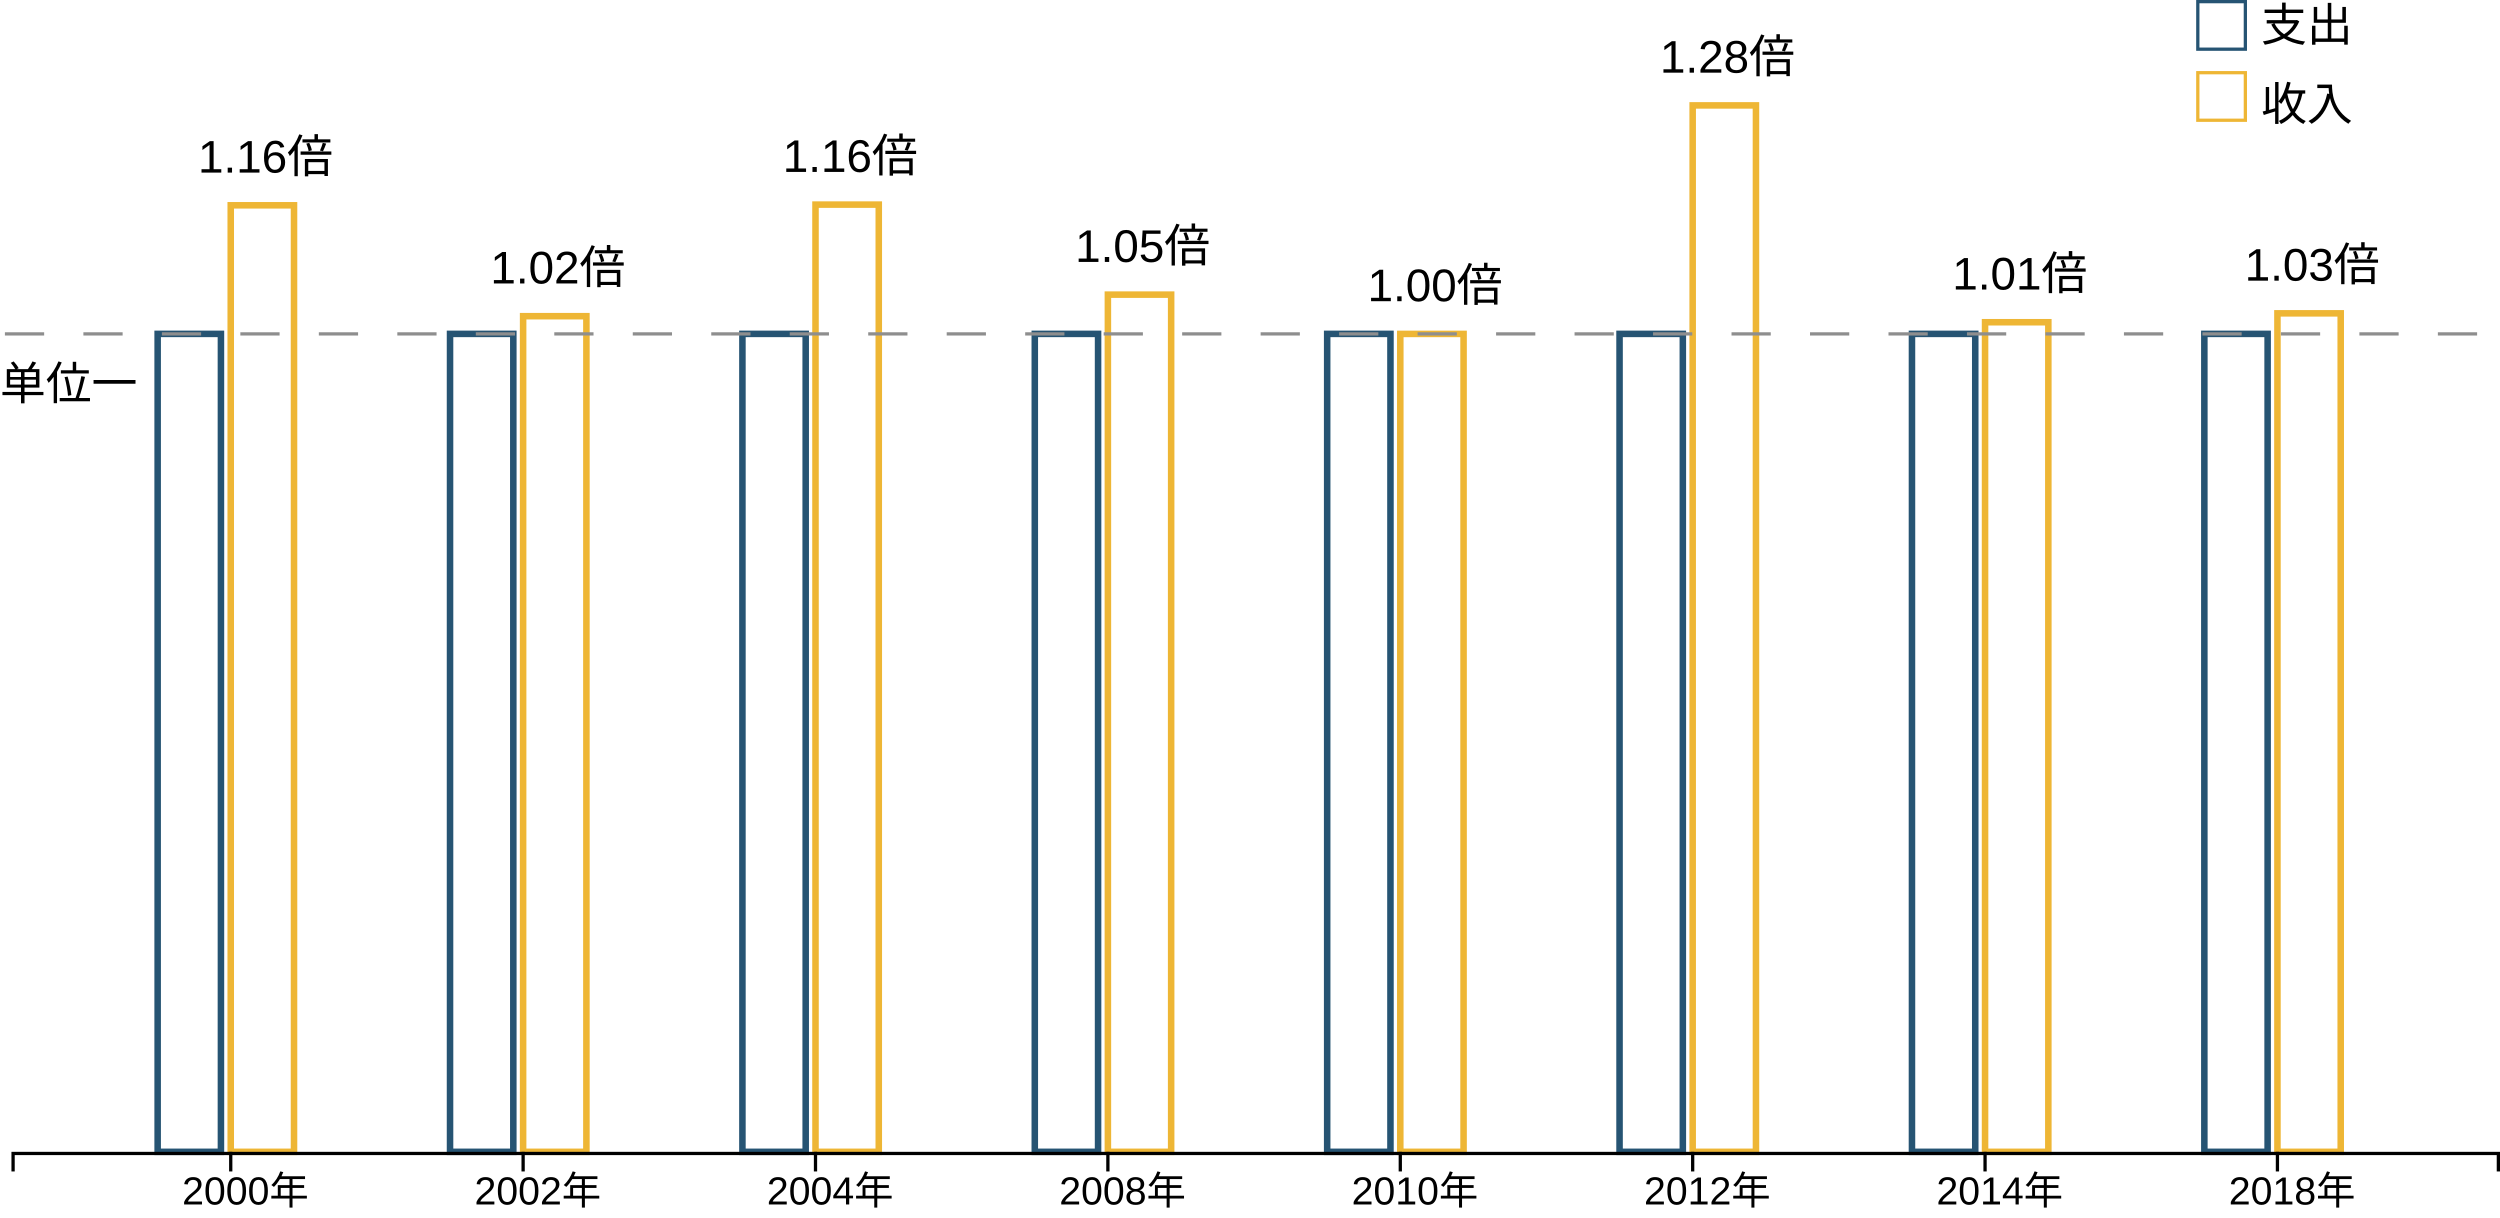
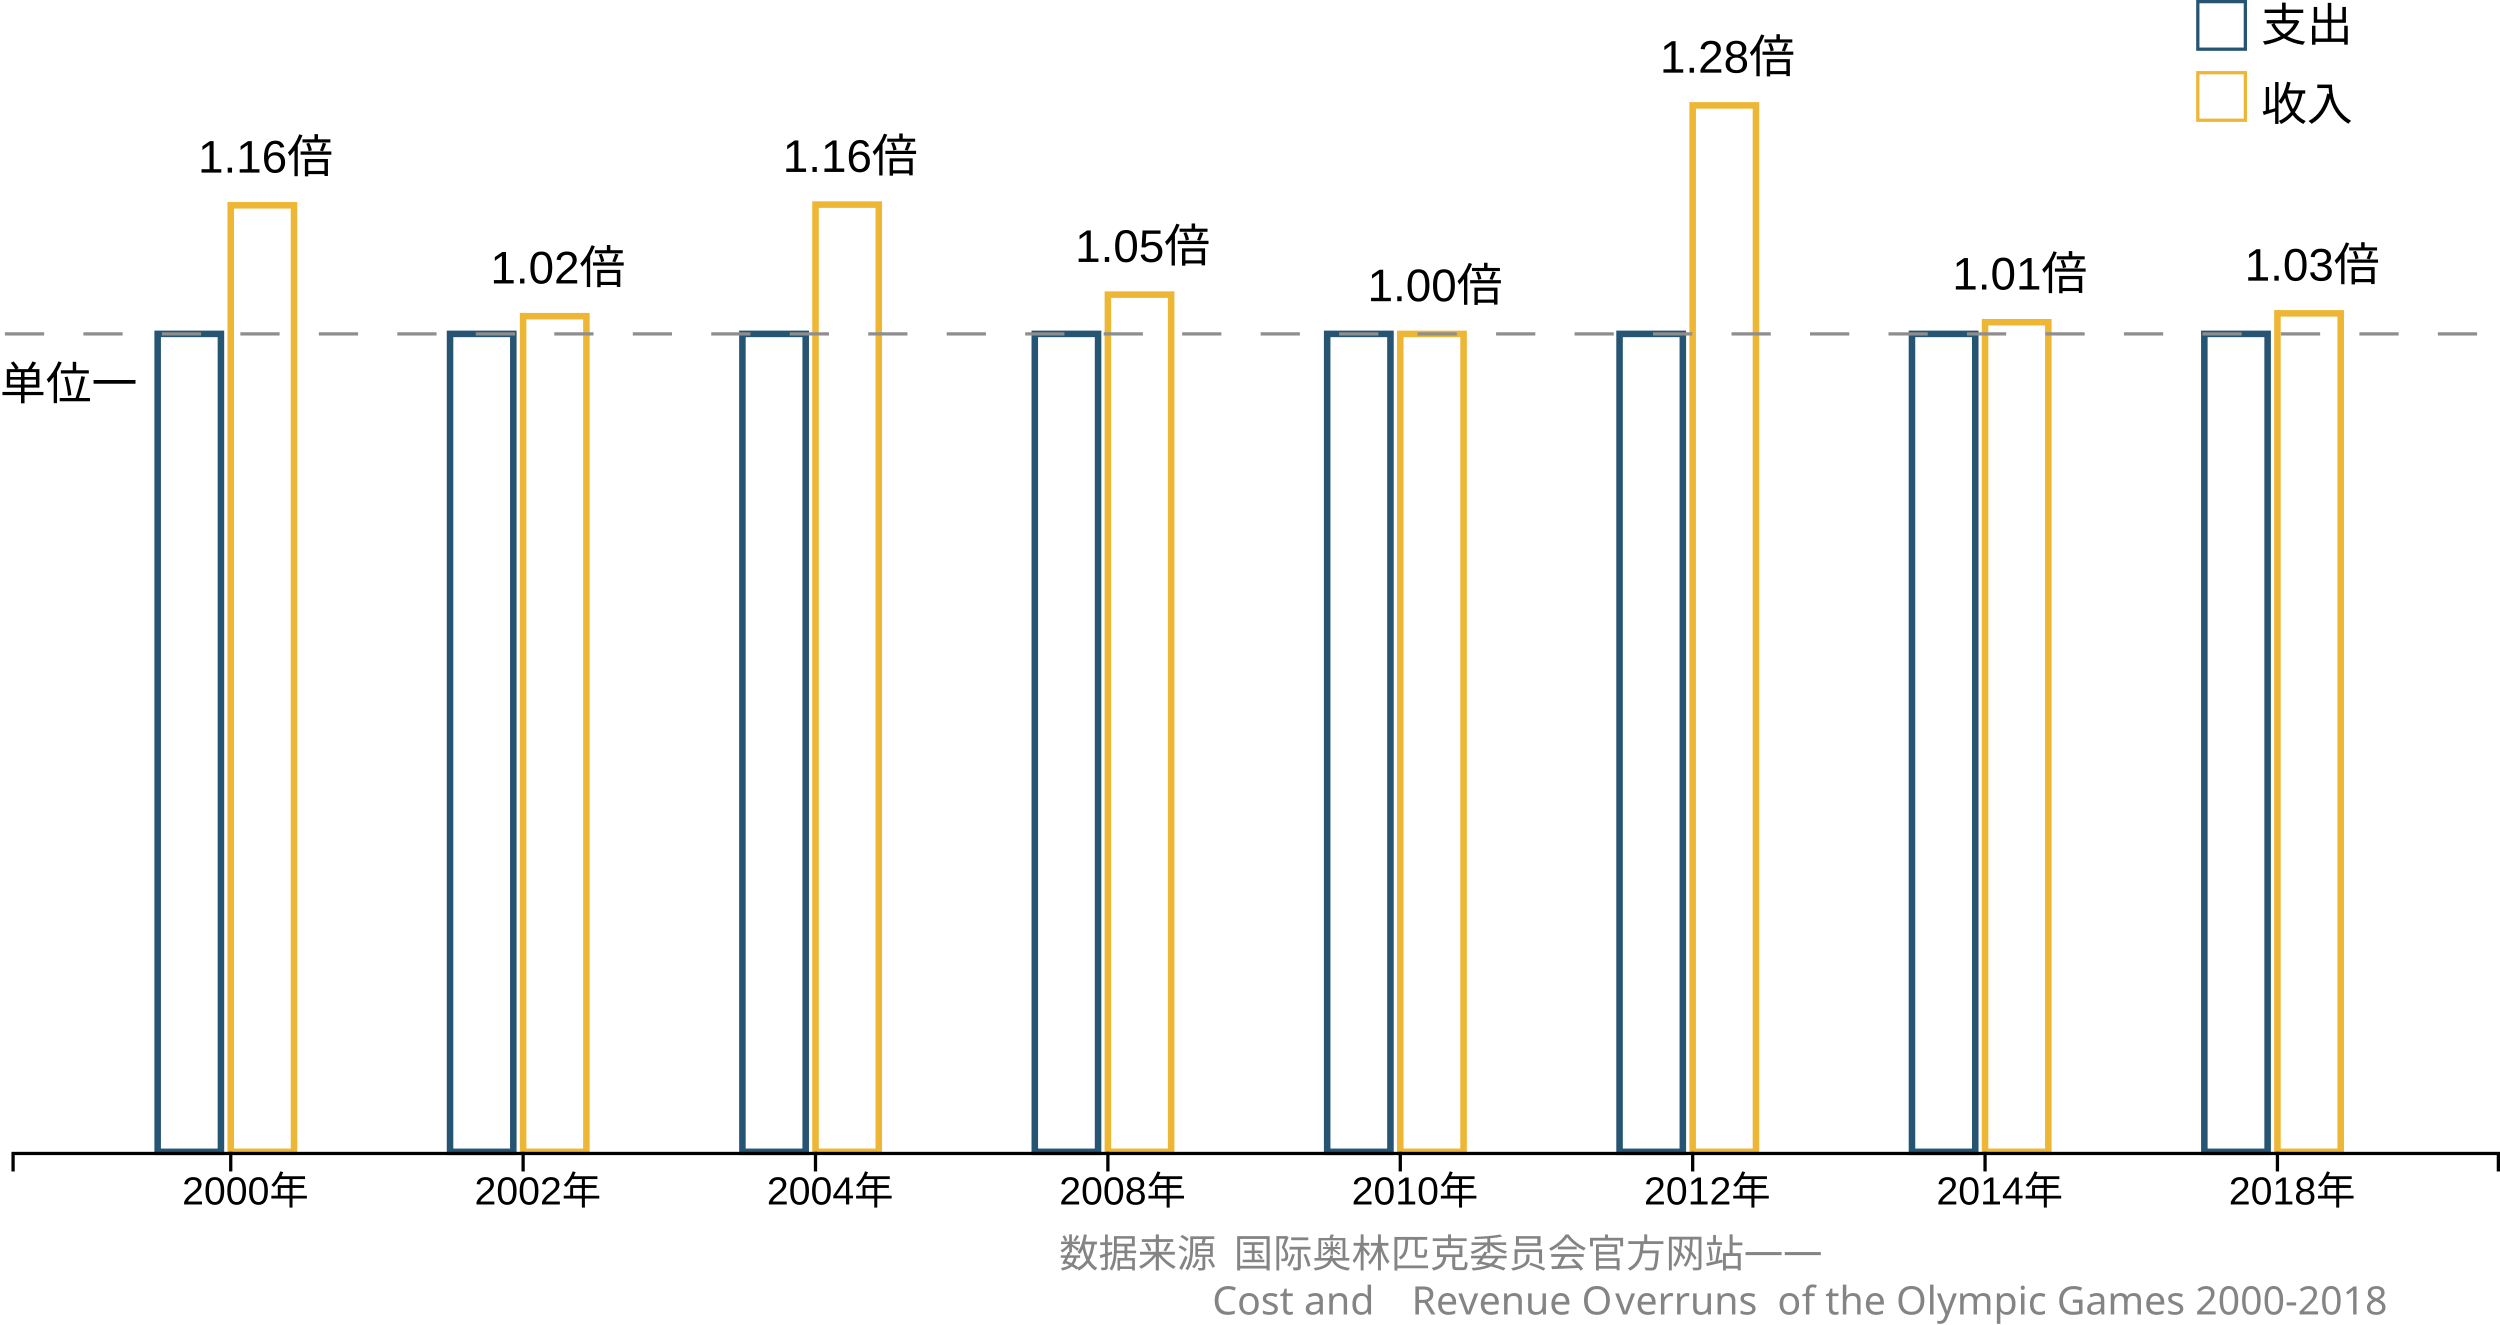
- <svg xmlns="http://www.w3.org/2000/svg" viewBox="0 0 764.5 372.23">
+ <svg xmlns="http://www.w3.org/2000/svg" viewBox="0 0 764.5 405.03">
  <defs>
-     <style>.cls-1,.cls-10,.cls-11,.cls-2,.cls-3,.cls-6,.cls-9{fill:none;}.cls-1,.cls-10{stroke:#265473;}.cls-1,.cls-2{stroke-width:2px;}.cls-11,.cls-2{stroke:#eeb635;}.cls-3{stroke:#000;}.cls-4,.cls-7,.cls-8{isolation:isolate;}.cls-4{font-size:12px;}.cls-4,.cls-7{font-family:ArialMT, Arial;}.cls-5{font-family:AdobeSongStd-Light-GBpc-EUC-H, Adobe Song Std;}.cls-7,.cls-8{font-size:14px;}.cls-8{font-family:MicrosoftYaHeiLight, Microsoft YaHei;}.cls-9{stroke:#8e8e8e;stroke-miterlimit:10;stroke-dasharray:12;}</style>
+     <style>.cls-1,.cls-10,.cls-11,.cls-2,.cls-3,.cls-6,.cls-9{fill:none;}.cls-1,.cls-10{stroke:#265473;}.cls-1,.cls-2{stroke-width:2px;}.cls-11,.cls-2{stroke:#eeb635;}.cls-3{stroke:#000;}.cls-12,.cls-4,.cls-7,.cls-8{isolation:isolate;}.cls-12,.cls-4{font-size:12px;}.cls-4,.cls-7{font-family:ArialMT, Arial;}.cls-5{font-family:AdobeSongStd-Light-GBpc-EUC-H, Adobe Song Std;}.cls-7,.cls-8{font-size:14px;}.cls-8{font-family:MicrosoftYaHeiLight, Microsoft YaHei;}.cls-9{stroke:#8e8e8e;stroke-miterlimit:10;stroke-dasharray:12;}.cls-12{fill:#848484;font-family:MicrosoftYaHei, Microsoft YaHei;}.cls-13{letter-spacing:-0.03em;}.cls-14{letter-spacing:-0.01em;}.cls-15{letter-spacing:-0.02em;}</style>
  </defs>
  <g id="图层_2" data-name="图层 2">
    <g id="图层_1-2" data-name="图层 1">
      <rect class="cls-1" x="48.21" y="102.1" width="19.35" height="250.13" />
      <rect class="cls-1" x="137.62" y="102.1" width="19.35" height="250.13" />
      <rect class="cls-1" x="227.03" y="102.1" width="19.35" height="250.13" />
      <rect class="cls-1" x="316.44" y="102.1" width="19.35" height="250.13" />
      <rect class="cls-1" x="405.85" y="102.1" width="19.35" height="250.13" />
      <rect class="cls-1" x="495.26" y="102.1" width="19.35" height="250.13" />
      <rect class="cls-1" x="584.68" y="102.1" width="19.35" height="250.13" />
      <rect class="cls-1" x="674.09" y="102.1" width="19.35" height="250.13" />
      <rect class="cls-2" x="70.56" y="62.78" width="19.35" height="289.45" />
      <rect class="cls-2" x="159.97" y="96.69" width="19.35" height="255.54" />
      <rect class="cls-2" x="249.38" y="62.57" width="19.35" height="289.66" />
      <rect class="cls-2" x="338.79" y="90.1" width="19.35" height="262.13" />
      <rect class="cls-2" x="428.21" y="102.11" width="19.35" height="250.12" />
      <rect class="cls-2" x="517.62" y="32.23" width="19.35" height="320" />
      <rect class="cls-2" x="607.03" y="98.54" width="19.35" height="253.69" />
      <rect class="cls-2" x="696.44" y="95.82" width="19.35" height="256.41" />
      <path class="cls-3" d="M4,358.23v-5.5H764v5.5" />
      <line class="cls-3" x1="70.56" y1="352.23" x2="70.56" y2="358.23" />
      <text class="cls-4" transform="translate(55.69 368.33)">2000<tspan class="cls-5" x="26.7" y="0">年</tspan>
      </text>
      <line class="cls-3" x1="159.97" y1="352.23" x2="159.97" y2="358.23" />
      <text class="cls-4" transform="translate(145.1 368.33)">2002<tspan class="cls-5" x="26.7" y="0">年</tspan>
      </text>
      <line class="cls-3" x1="249.38" y1="352.23" x2="249.38" y2="358.23" />
      <text class="cls-4" transform="translate(234.51 368.33)">2004<tspan class="cls-5" x="26.7" y="0">年</tspan>
      </text>
      <line class="cls-3" x1="338.79" y1="352.23" x2="338.79" y2="358.23" />
      <text class="cls-4" transform="translate(323.92 368.33)">2008<tspan class="cls-5" x="26.7" y="0">年</tspan>
      </text>
      <line class="cls-3" x1="428.21" y1="352.23" x2="428.21" y2="358.23" />
      <text class="cls-4" transform="translate(413.33 368.33)">2010<tspan class="cls-5" x="26.7" y="0">年</tspan>
      </text>
      <line class="cls-3" x1="517.62" y1="352.23" x2="517.62" y2="358.23" />
      <text class="cls-4" transform="translate(502.74 368.33)">2012<tspan class="cls-5" x="26.7" y="0">年</tspan>
      </text>
      <line class="cls-3" x1="607.03" y1="352.23" x2="607.03" y2="358.23" />
      <text class="cls-4" transform="translate(592.16 368.33)">2014<tspan class="cls-5" x="26.7" y="0">年</tspan>
      </text>
      <line class="cls-3" x1="696.44" y1="352.23" x2="696.44" y2="358.23" />
      <text class="cls-4" transform="translate(681.57 368.33)">2018<tspan class="cls-5" x="26.7" y="0">年</tspan>
      </text>
      <line class="cls-6" x1="3.5" y1="102.1" x2="763.5" y2="102.1" />
      <text class="cls-7" transform="translate(60.56 52.78)">1.16<tspan class="cls-5" x="27.25" y="0">倍</tspan>
      </text>
      <text class="cls-7" transform="translate(149.97 86.69)">1.02<tspan class="cls-5" x="27.25" y="0">倍</tspan>
      </text>
      <text class="cls-7" transform="translate(239.38 52.57)">1.16<tspan class="cls-5" x="27.25" y="0">倍</tspan>
      </text>
      <text class="cls-7" transform="translate(328.79 80.1)">1.05<tspan class="cls-5" x="27.25" y="0">倍</tspan>
      </text>
      <text class="cls-7" transform="translate(418.21 92.11)">1.00<tspan class="cls-5" x="27.25" y="0">倍</tspan>
      </text>
      <text class="cls-7" transform="translate(507.62 22.23)">1.28<tspan class="cls-5" x="27.25" y="0">倍</tspan>
      </text>
      <text class="cls-7" transform="translate(597.03 88.54)">1.01<tspan class="cls-5" x="27.25" y="0">倍</tspan>
      </text>
      <text class="cls-7" transform="translate(686.44 85.82)">1.03<tspan class="cls-5" x="27.25" y="0">倍</tspan>
      </text>
      <text class="cls-8" transform="translate(0 122.23)">单位一</text>
      <line class="cls-9" x1="1.5" y1="102.1" x2="761.5" y2="102.11" />
      <rect class="cls-10" x="672.09" y="0.5" width="14.54" height="14.54" />
      <rect class="cls-11" x="672.09" y="22.23" width="14.54" height="14.54" />
      <text class="cls-8" transform="translate(691.44 12.56)">支出</text>
      <text class="cls-8" transform="translate(691.44 36.77)">收入</text>
+       <text class="cls-12" transform="translate(323.92 387.56)">
+         <tspan xml:space="preserve">数据来源  国际奥林匹克委员会官方网站——</tspan>
+         <tspan x="0" y="14.4" xml:space="preserve">               Cost and </tspan>
+         <tspan class="cls-13" x="107.75" y="14.4">R</tspan>
+         <tspan x="115.22" y="14.4">e</tspan>
+         <tspan class="cls-14" x="122.03" y="14.4">v</tspan>
+         <tspan x="128.25" y="14.4">enue O</tspan>
+         <tspan class="cls-14" x="169.99" y="14.4">v</tspan>
+         <tspan x="176.21" y="14.4" xml:space="preserve">erruns  </tspan>
+         <tspan class="cls-15" x="219.63" y="14.4">o</tspan>
+         <tspan x="227.02" y="14.4">f the Olympic Games 2000-2018</tspan>
+       </text>
    </g>
  </g>
</svg>
